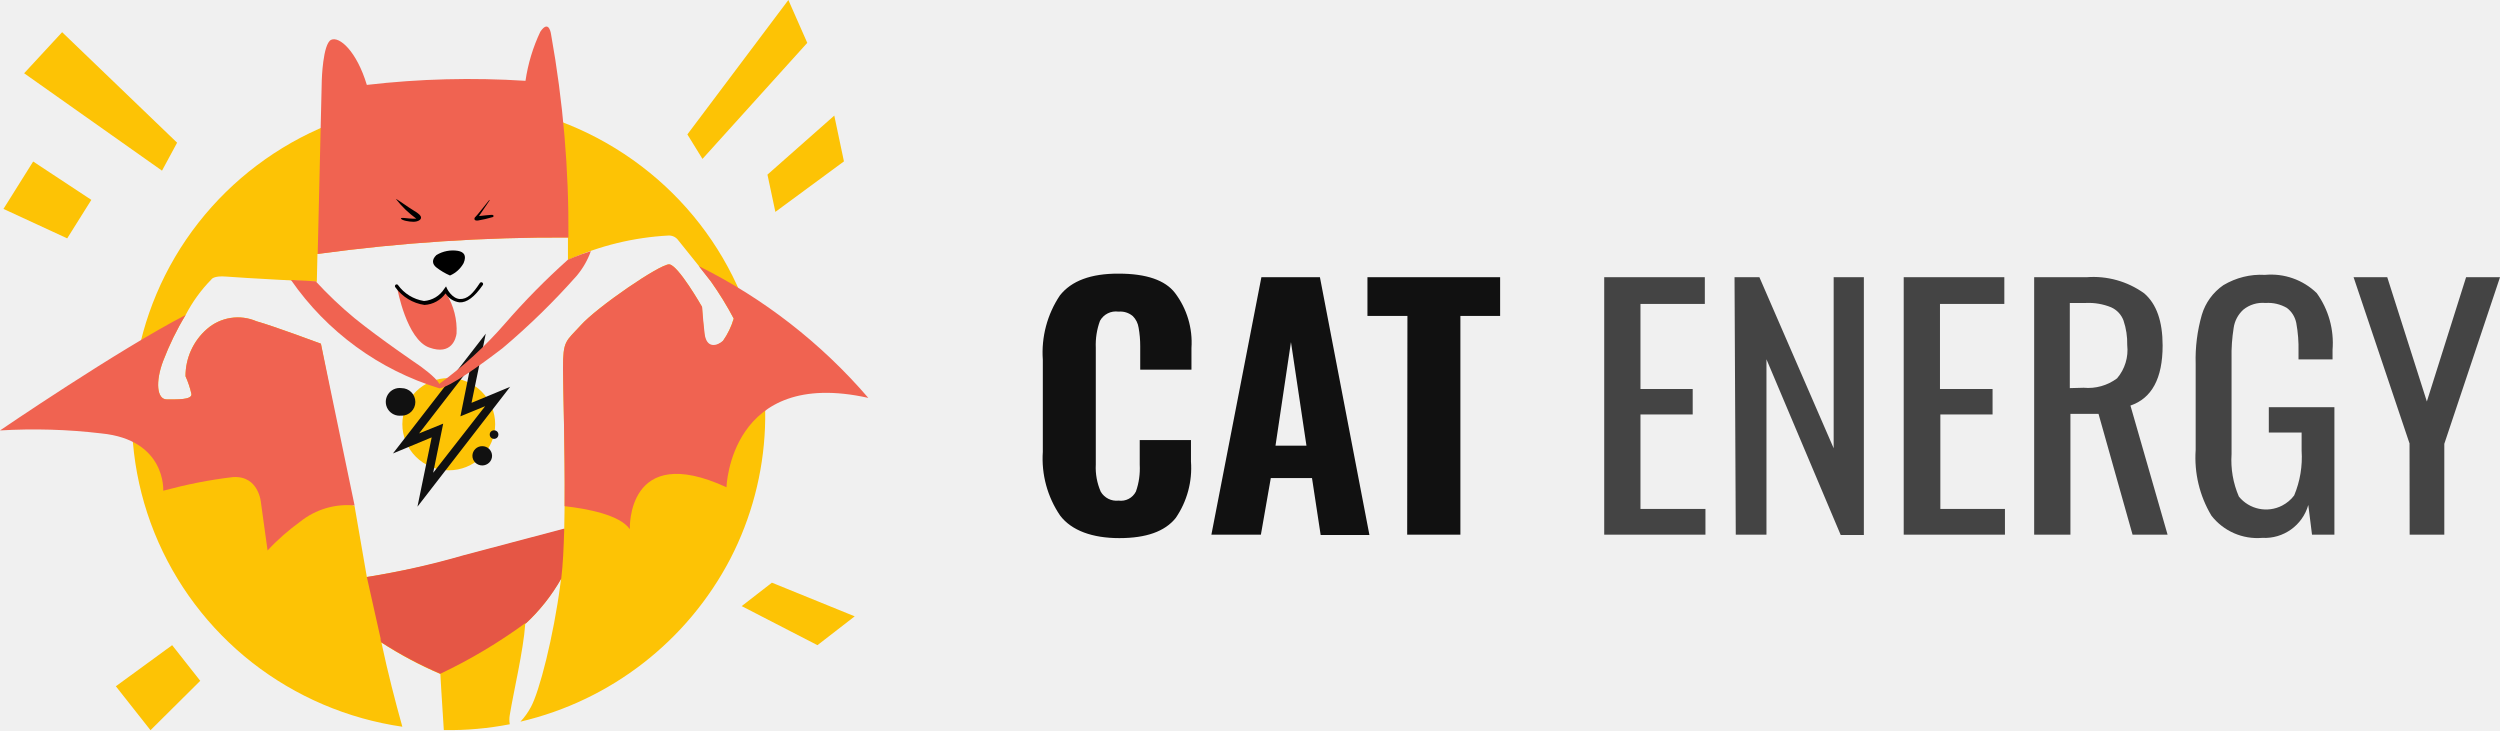
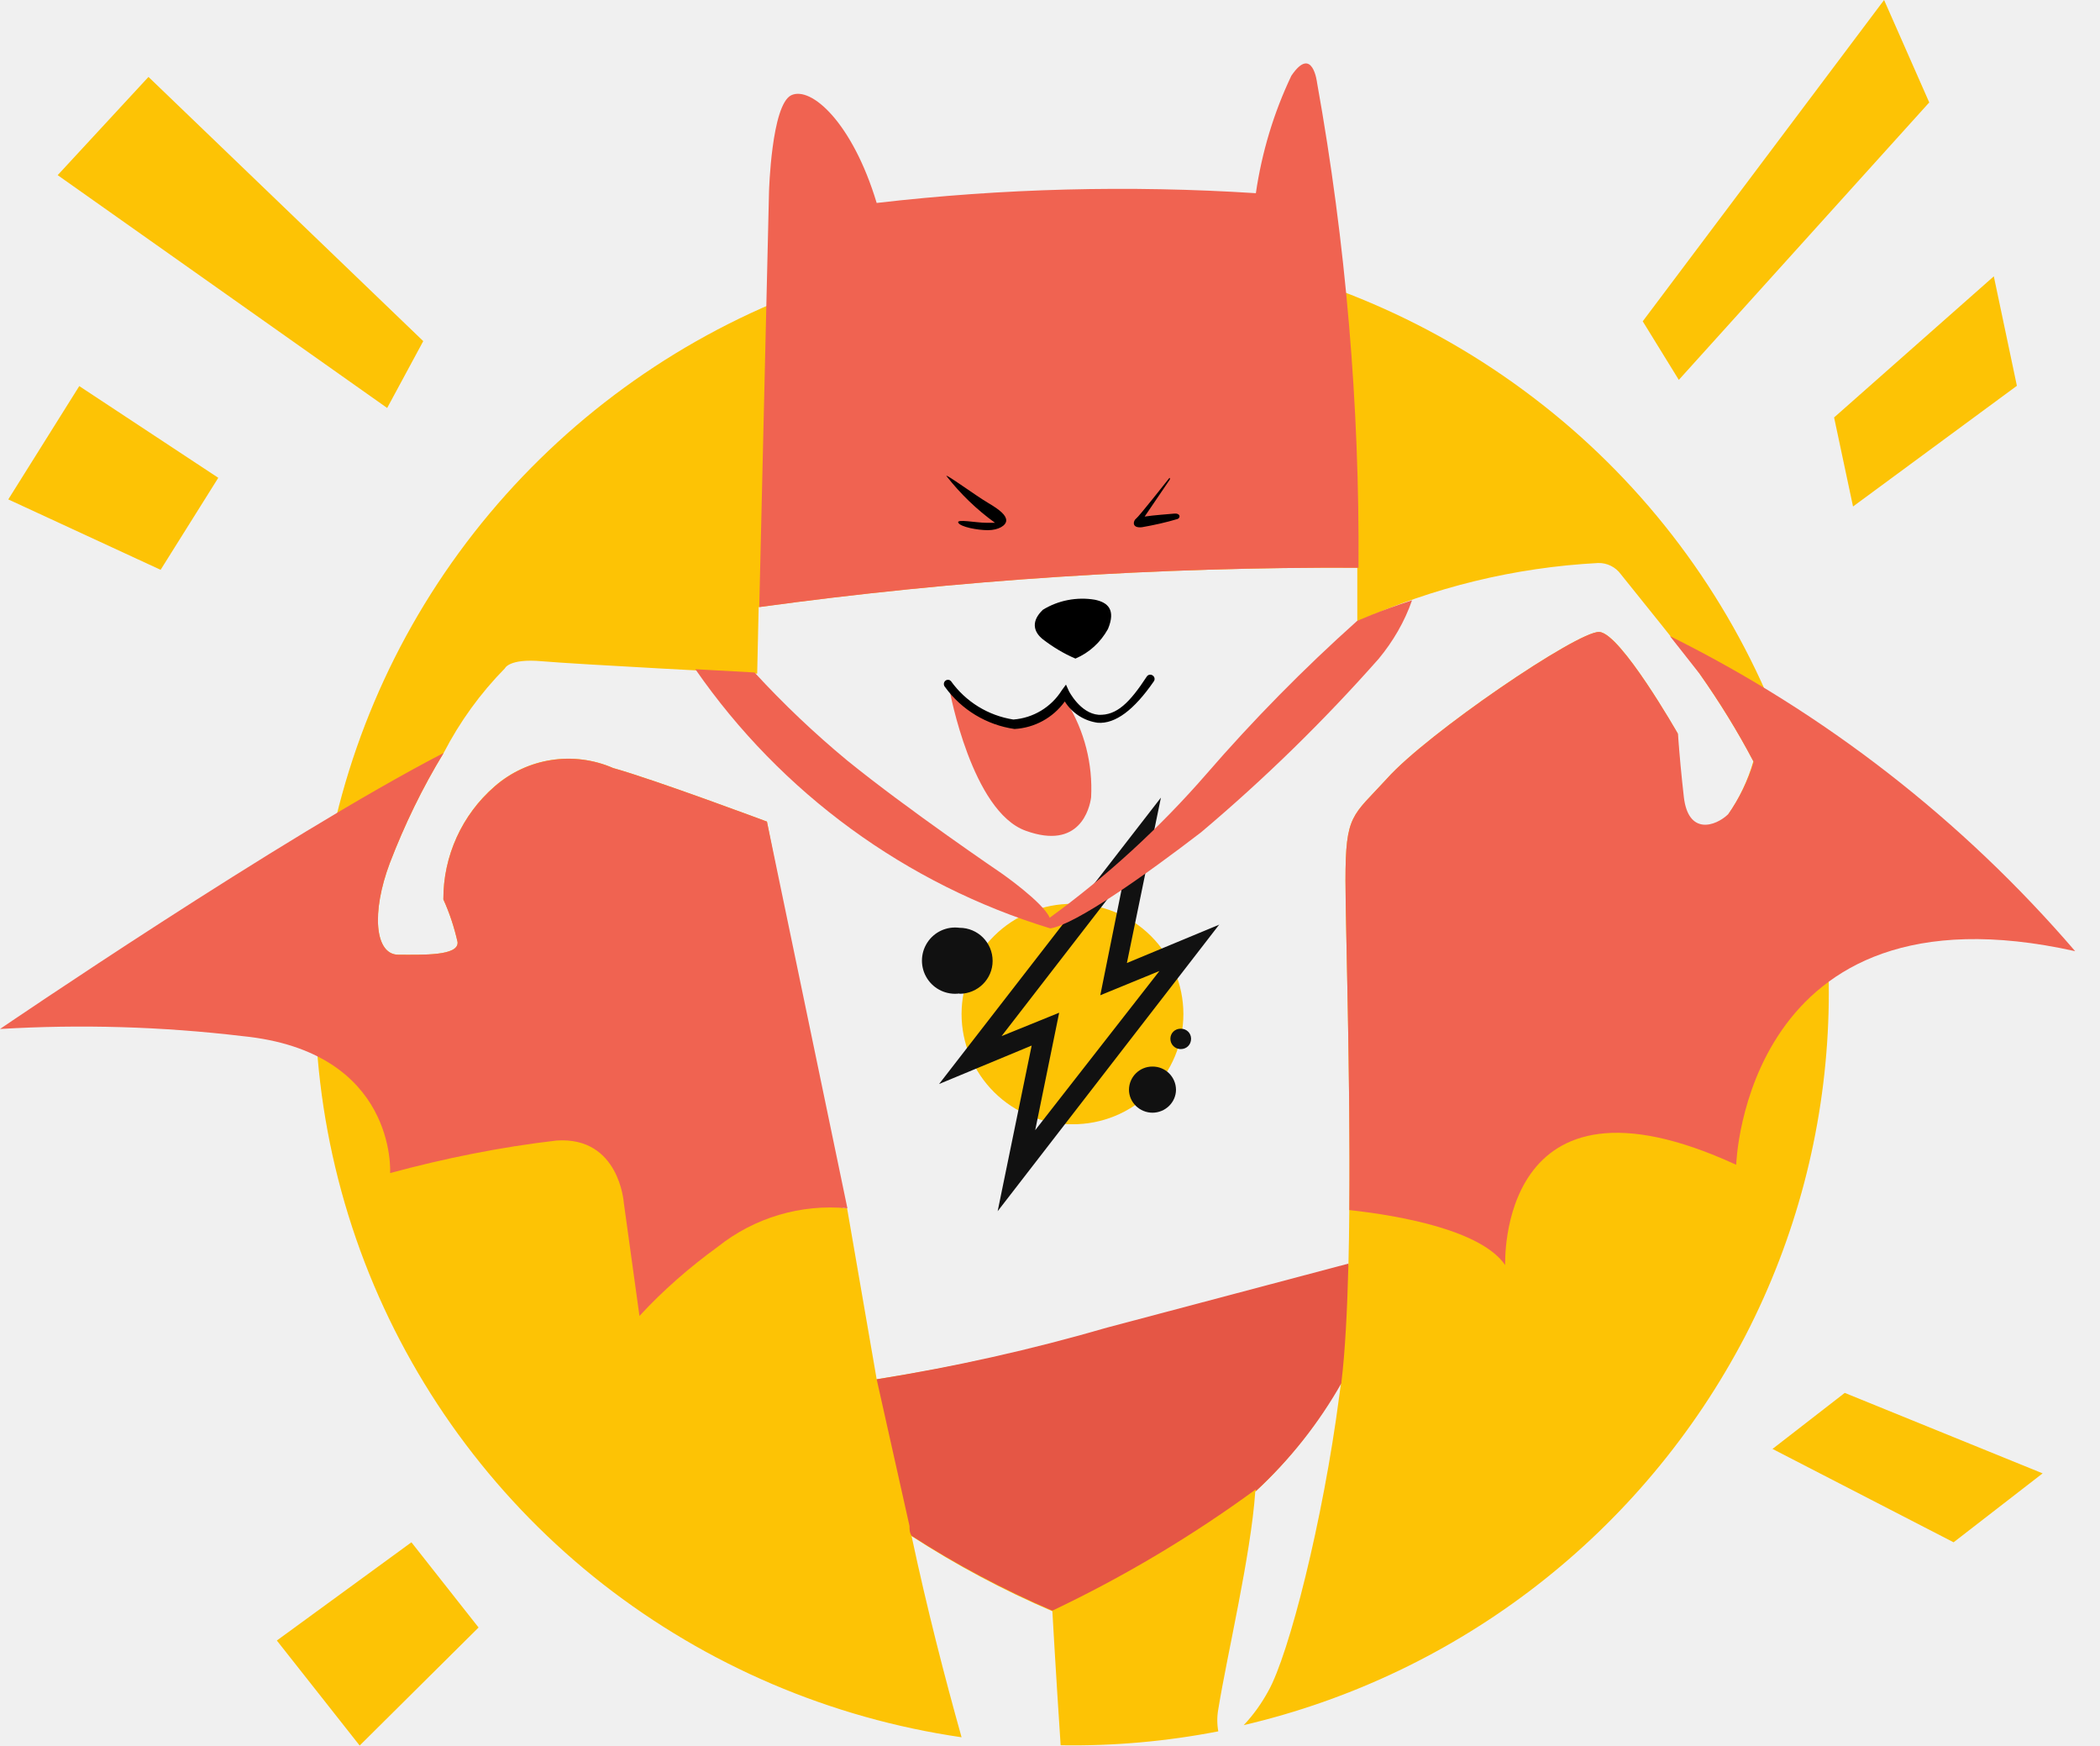
- <svg xmlns="http://www.w3.org/2000/svg" width="202" height="59" viewBox="0 0 202 59" fill="none">
-   <g clip-path="url(#a)">
-     <path d="M59.88 23.8a25.43 25.43 0 0 0-8.05-10.37 25.72 25.72 0 0 0-25.29-3.35A25.59 25.59 0 0 0 16.03 18a25.3 25.3 0 0 0-3.55 25.05 25.42 25.42 0 0 0 7.9 10.49 25.72 25.72 0 0 0 12.13 5.18c-.58-2.07-1.17-4.36-1.69-6.8 1.51.98 3.1 1.83 4.76 2.54 0 0 .12 2.14.28 4.53 1.79.03 3.58-.13 5.33-.47a2.1 2.1 0 0 1 0-.75c.3-1.85 1.1-5.2 1.25-7.35a15.11 15.11 0 0 0 2.9-3.68l-.06.44c-.55 4.22-1.7 8.74-2.4 9.98-.23.42-.5.8-.83 1.15a25.73 25.73 0 0 0 16.96-13.16 25.27 25.27 0 0 0 .87-21.34Zm-1.47 3.77c-.44.42-1.35.71-1.5-.58-.15-1.29-.19-2.2-.19-2.2s-1.93-3.4-2.65-3.43c-.72-.04-5.83 3.44-7.18 4.96-1.17 1.28-1.4 1.19-1.4 3.44 0 1.7.22 8.1.1 13l-8.15 2.15c-2.56.73-5.17 1.3-7.8 1.71l-1-5.78h-.14l-2.57-13.07s-3.8-1.42-5.2-1.81a3.79 3.79 0 0 0-4.01.62 5.03 5.03 0 0 0-1.73 3.82c.21.46.37.95.48 1.44.05.48-1.2.43-2 .43s-.92-1.43-.29-3.1c.5-1.3 1.1-2.54 1.82-3.72a11.78 11.78 0 0 1 2.07-2.86s.14-.34 1.25-.24c1.11.1 7.28.42 7.28.42l.05-2.25c6.7-.92 13.47-1.36 20.24-1.33v1.82a22.67 22.67 0 0 1 8.14-1.98.92.92 0 0 1 .77.38c.34.43 2.41 2.98 2.65 3.34.67.96 1.29 1.95 1.83 2.98a6.17 6.17 0 0 1-.87 1.83Z" fill="#FDC305" />
-     <path d="m56.46 21.5 1 1.27c.68.96 1.29 1.95 1.83 2.98a6.17 6.17 0 0 1-.86 1.77c-.44.42-1.35.71-1.5-.58a52.31 52.31 0 0 1-.2-2.14s-1.94-3.4-2.66-3.44c-.72-.04-5.83 3.44-7.18 4.96-1.17 1.28-1.4 1.19-1.4 3.44 0 1.49.17 6.6.13 11.14 1.81.2 4.47.7 5.27 1.86 0 0-.29-7.12 7.81-3.39 0 0 .28-9.71 11.46-7.22a43.67 43.67 0 0 0-13.7-10.65ZM45.93 19.2c.04-5.5-.43-11-1.4-16.4 0 0-.15-1.3-.87-.24-.6 1.26-1 2.6-1.2 3.97a71.46 71.46 0 0 0-12.82.33c-.82-2.72-2.22-3.96-2.89-3.64-.67.33-.75 3.26-.75 3.26l-.33 14.04c6.71-.92 13.49-1.36 20.26-1.33Z" fill="#F06351" />
-     <path d="M45.35 46.74c.13-1.06.2-2.47.24-4.03l-8.15 2.16a64.43 64.43 0 0 1-7.8 1.75l1.11 4.96c0 .11 0 .22.07.33a32.4 32.4 0 0 0 4.76 2.53 42.48 42.48 0 0 0 6.88-4.1v.06a15.12 15.12 0 0 0 2.9-3.66Z" fill="#E55645" />
-     <path d="M32 16.09c-.05-.1 1 .67 1.41.91.41.24.61.42.61.59 0 .17-.26.33-.62.33s-.92-.11-1-.25c-.08-.14.6 0 .94 0h.3A8.05 8.05 0 0 1 32 16.09ZM39.5 16.2s-1 1.27-1.09 1.33c-.09.06-.17.33.2.29.4-.07.81-.16 1.21-.28.11-.06.07-.2-.12-.18-.19.02-.68.05-1 .1l.85-1.25s.03-.12-.05-.01ZM36.36 22.26c.47-.2.85-.55 1.1-1 .27-.65 0-.9-.45-.99-.6-.1-1.23.02-1.75.34-.39.37-.34.73 0 1 .34.26.7.48 1.1.65Z" fill="#000" />
-     <path d="M36 23.5c-.11.23-.27.44-.46.6-.28.23-.63.36-1 .38a2.2 2.2 0 0 1-1.54-.44 2 2 0 0 1-.53-.44 1 1 0 0 0-.36-.25s.75 4.08 2.57 4.73c1.82.66 2.16-.75 2.21-1.13a5.55 5.55 0 0 0-.82-3.21c0-.3-.02-.1-.07-.23Z" fill="#F06351" />
-     <path d="M34.3 24.64a3.52 3.52 0 0 1-2.35-1.42.15.15 0 0 1 0-.2.14.14 0 0 1 .16-.03l.04.03a3.2 3.2 0 0 0 2.11 1.3 2.12 2.12 0 0 0 1.64-.99l.14-.19.1.22s.38.75 1 .8c.62.03 1.06-.42 1.63-1.29a.14.14 0 0 1 .2-.04.14.14 0 0 1 .04.2c-.67.97-1.3 1.44-1.89 1.4a1.56 1.56 0 0 1-1.12-.72 2.25 2.25 0 0 1-1.7.93Z" fill="#000" />
-     <path d="M36.26 38a3.73 3.73 0 0 0 3.75-3.73 3.73 3.73 0 0 0-3.75-3.72 3.73 3.73 0 0 0-3.75 3.72A3.73 3.73 0 0 0 36.26 38Z" fill="#FDC305" />
-     <path d="m41.23 31.25-3.13 1.3 1.15-5.59-7.5 9.68 3.13-1.3-1.15 5.6 7.5-9.7Zm-7.39 3.8L38 29.67l-.8 3.97 2-.82-4.2 5.38.81-3.97-1.97.8ZM32.44 33.59c.62 0 1.12-.5 1.12-1.11 0-.62-.5-1.12-1.12-1.12a1.12 1.12 0 1 0 0 2.22ZM38.96 37.61c.44 0 .8-.35.8-.78a.79.79 0 0 0-.8-.78.79.79 0 0 0-.79.78c0 .43.36.78.8.78ZM39.92 35.46c.2 0 .35-.15.35-.35 0-.19-.15-.34-.35-.34-.2 0-.35.15-.35.34 0 .2.16.35.35.35Z" fill="#111" />
-     <path d="M45.88 20.99a57.22 57.22 0 0 0-5.09 5.17 31.79 31.79 0 0 1-5.3 4.86c-.23-.53-1.64-1.51-1.64-1.51s-3.14-2.13-5.2-3.8a31.78 31.78 0 0 1-3.14-2.98l-2-.11a22.62 22.62 0 0 0 12 8.76c.86-.13 3.28-1.85 5.1-3.25a57.44 57.44 0 0 0 6-5.86c.49-.59.88-1.26 1.13-1.98-1.14.37-1.86.7-1.86.7Z" fill="#F06351" />
-     <path d="m65.22 3.47-8.46 9.37-1.22-1.98L63.7 0l1.53 3.47ZM62.65 17.12l5.54-4.08-.78-3.7-5.4 4.77.64 3.01ZM59.92 48.97l6.13 3.16 3.01-2.33-6.69-2.72-2.45 1.9ZM1.95 5.92 5.02 2.6l9.29 8.93-1.22 2.26L1.95 5.92ZM7.38 16.15l-4.7-3.1-2.4 3.83 5.15 2.38 1.95-3.11ZM13.91 52.13l-4.55 3.32 2.8 3.55 4.02-3.99-2.27-2.88Z" fill="#FDC305" />
-     <path d="M25.93 27.77s-3.8-1.42-5.2-1.81a3.79 3.79 0 0 0-4 .62 5.03 5.03 0 0 0-1.74 3.82c.21.46.37.95.48 1.44.05.48-1.2.43-2 .43s-.92-1.43-.29-3.1c.5-1.3 1.1-2.54 1.82-3.72-5.45 2.82-15 9.33-15 9.33a46.2 46.2 0 0 1 8.19.24c5.25.52 5 4.63 5 4.63 1.85-.5 3.73-.88 5.63-1.1 2.12-.14 2.27 2.1 2.27 2.1l.53 3.83c.8-.87 1.7-1.65 2.65-2.34a6.1 6.1 0 0 1 4.38-1.3l-2.72-13.07Z" fill="#F06351" />
-     <path d="M85.66 41.66a8.17 8.17 0 0 1-1.4-5.15v-7.44a8.3 8.3 0 0 1 1.38-5.2c.93-1.18 2.51-1.77 4.75-1.76 2.24 0 3.76.53 4.55 1.56a6.63 6.63 0 0 1 1.33 4.45v1.75h-4.14v-1.9c0-.5-.04-1-.13-1.49a1.66 1.66 0 0 0-.47-.94 1.56 1.56 0 0 0-1.15-.36 1.47 1.47 0 0 0-1.5.74c-.26.7-.37 1.44-.34 2.18v9.44c-.04.75.1 1.5.4 2.19a1.48 1.48 0 0 0 1.44.72 1.36 1.36 0 0 0 1.4-.73c.25-.7.35-1.44.31-2.18v-1.98h4.14v1.72A7.15 7.15 0 0 1 95 41.85c-.88 1.1-2.4 1.63-4.56 1.63-2.16 0-3.85-.6-4.78-1.82ZM101.92 22.4h4.73l4 20.83h-3.94l-.7-4.6h-3.33l-.8 4.57h-4l4.04-20.8Zm3.64 13.6-1.25-8.36-1.25 8.37h2.5ZM113.72 25.53h-3.23V22.4h10.72v3.13H118V43.2h-4.3l.02-17.67Z" fill="#111" />
-     <path d="M129.62 22.4h8.13v2.16h-5.2v6.87h4.22v2.06h-4.22v7.63h5.25v2.08h-8.18V22.4ZM140.16 22.4h2l6 13.82V22.4h2.44v20.83h-1.87l-6-14.2V43.2h-2.48l-.1-20.8ZM153.83 22.4h8.12v2.16h-5.2v6.87H161v2.06h-4.22v7.63H162v2.08h-8.18V22.4ZM164.36 22.4h4.22a7.04 7.04 0 0 1 4.67 1.3c1 .86 1.49 2.27 1.49 4.22 0 2.65-.87 4.26-2.6 4.85l3 10.43h-2.83l-2.75-9.76h-2.27v9.76h-2.93V22.4Zm4 8.93a3.9 3.9 0 0 0 2.7-.76 3.54 3.54 0 0 0 .82-2.69 5.76 5.76 0 0 0-.3-1.98 1.88 1.88 0 0 0-1-1.07 4.8 4.8 0 0 0-2.04-.35h-1.3v6.88l1.12-.03ZM178.68 41.66a9.11 9.11 0 0 1-1.27-5.3V29.4c-.04-1.34.13-2.68.5-3.97.29-.97.9-1.81 1.74-2.39 1.01-.6 2.18-.9 3.36-.83a5.3 5.3 0 0 1 4.18 1.47 6.9 6.9 0 0 1 1.28 4.59v.77h-2.75v-.64a11.3 11.3 0 0 0-.18-2.3c-.1-.49-.36-.92-.76-1.22a3.02 3.02 0 0 0-1.72-.4c-.65-.06-1.3.13-1.81.55-.42.39-.69.9-.77 1.46-.13.82-.19 1.65-.17 2.47v7.73a7.4 7.4 0 0 0 .59 3.43 2.83 2.83 0 0 0 3.5.73c.38-.2.71-.47.97-.82a8 8 0 0 0 .6-3.62v-1.46h-2.65V32.9h5.3v10.3h-1.81l-.3-2.4a3.66 3.66 0 0 1-3.72 2.66 4.7 4.7 0 0 1-4.11-1.8ZM194.7 35.86l-4.53-13.46h2.72l3.2 10.04 3.17-10.04H202l-4.5 13.46v7.34h-2.8l-.01-7.34Z" fill="#444" />
-   </g>
-   <defs>
-     <clipPath id="a">
-       <path fill="#fff" d="M0 0h202v59H0z" />
-     </clipPath>
-   </defs>
+ <svg xmlns="http://www.w3.org/2000/svg" width="71" height="59" viewBox="0 0 71 59" fill="none">
+   <path d="M59.88 23.8a25.43 25.43 0 0 0-8.05-10.37 25.72 25.72 0 0 0-25.29-3.35A25.59 25.59 0 0 0 16.03 18a25.3 25.3 0 0 0-3.55 25.05 25.42 25.42 0 0 0 7.9 10.49 25.72 25.72 0 0 0 12.13 5.18c-.58-2.07-1.17-4.36-1.69-6.8 1.51.98 3.1 1.83 4.76 2.54 0 0 .12 2.14.28 4.53 1.79.03 3.58-.13 5.33-.47a2.1 2.1 0 0 1 0-.75c.3-1.85 1.1-5.2 1.25-7.35a15.11 15.11 0 0 0 2.9-3.68l-.06.44c-.55 4.22-1.7 8.74-2.4 9.98-.23.42-.5.8-.83 1.15a25.73 25.73 0 0 0 16.96-13.16 25.27 25.27 0 0 0 .87-21.34Zm-1.47 3.77c-.44.42-1.35.71-1.5-.58-.15-1.29-.19-2.2-.19-2.2s-1.93-3.4-2.65-3.43c-.72-.04-5.83 3.44-7.18 4.96-1.17 1.28-1.4 1.19-1.4 3.44 0 1.7.22 8.1.1 13l-8.15 2.15c-2.56.73-5.17 1.3-7.8 1.71l-1-5.78h-.14l-2.57-13.07s-3.8-1.42-5.2-1.81a3.79 3.79 0 0 0-4.01.62 5.03 5.03 0 0 0-1.73 3.82c.21.46.37.95.48 1.44.05.48-1.2.43-2 .43s-.92-1.43-.29-3.1c.5-1.3 1.1-2.54 1.82-3.72a11.78 11.78 0 0 1 2.07-2.86s.14-.34 1.25-.24c1.11.1 7.28.42 7.28.42l.05-2.25c6.7-.92 13.47-1.36 20.24-1.33v1.82a22.67 22.67 0 0 1 8.14-1.98.92.92 0 0 1 .77.38c.34.43 2.41 2.98 2.65 3.34.67.96 1.29 1.95 1.83 2.98a6.17 6.17 0 0 1-.87 1.83Z" fill="#FDC305" />
+   <path d="m56.46 21.5 1 1.27c.68.96 1.29 1.95 1.83 2.98a6.17 6.17 0 0 1-.86 1.77c-.44.42-1.35.71-1.5-.58a52.31 52.31 0 0 1-.2-2.14s-1.94-3.4-2.66-3.44c-.72-.04-5.83 3.44-7.18 4.96-1.17 1.28-1.4 1.19-1.4 3.44 0 1.49.17 6.6.13 11.14 1.81.2 4.47.7 5.27 1.86 0 0-.29-7.12 7.81-3.39 0 0 .28-9.71 11.46-7.22a43.67 43.67 0 0 0-13.7-10.65ZM45.93 19.2c.04-5.5-.43-11-1.4-16.4 0 0-.15-1.3-.87-.24-.6 1.26-1 2.6-1.2 3.97a71.46 71.46 0 0 0-12.82.33c-.82-2.72-2.22-3.96-2.89-3.64-.67.33-.75 3.26-.75 3.26l-.33 14.04c6.71-.92 13.49-1.36 20.26-1.33Z" fill="#F06351" />
+   <path d="M45.35 46.74c.13-1.06.2-2.47.24-4.03l-8.15 2.16a64.43 64.43 0 0 1-7.8 1.75l1.11 4.96c0 .11 0 .22.07.33a32.4 32.4 0 0 0 4.76 2.53 42.48 42.48 0 0 0 6.88-4.1v.06a15.12 15.12 0 0 0 2.9-3.66Z" fill="#E55645" />
+   <path d="M32 16.09c-.05-.1 1 .67 1.41.91.41.24.61.42.61.59 0 .17-.26.33-.62.33s-.92-.11-1-.25c-.08-.14.6 0 .94 0h.3A8.05 8.05 0 0 1 32 16.09ZM39.5 16.2s-1 1.27-1.09 1.33c-.09.06-.17.33.2.29.4-.07.81-.16 1.21-.28.11-.06.07-.2-.12-.18-.19.02-.68.05-1 .1l.85-1.25s.03-.12-.05-.01ZM36.36 22.26c.47-.2.85-.55 1.1-1 .27-.65 0-.9-.45-.99-.6-.1-1.23.02-1.75.34-.39.37-.34.73 0 1 .34.26.7.48 1.1.65Z" fill="#000" />
+   <path d="M36 23.5c-.11.23-.27.44-.46.6-.28.23-.63.36-1 .38a2.2 2.2 0 0 1-1.54-.44 2 2 0 0 1-.53-.44 1 1 0 0 0-.36-.25s.75 4.08 2.57 4.73c1.82.66 2.16-.75 2.21-1.13a5.55 5.55 0 0 0-.82-3.21c0-.3-.02-.1-.07-.23Z" fill="#F06351" />
+   <path d="M34.3 24.64a3.52 3.52 0 0 1-2.35-1.42.15.15 0 0 1 0-.2.14.14 0 0 1 .16-.03l.04.03a3.2 3.2 0 0 0 2.11 1.3 2.12 2.12 0 0 0 1.64-.99l.14-.19.1.22s.38.75 1 .8c.62.03 1.06-.42 1.63-1.29a.14.14 0 0 1 .2-.04.14.14 0 0 1 .04.2c-.67.97-1.3 1.44-1.89 1.4a1.56 1.56 0 0 1-1.12-.72 2.25 2.25 0 0 1-1.7.93Z" fill="#000" />
+   <path d="M36.26 38a3.73 3.73 0 0 0 3.75-3.73 3.73 3.73 0 0 0-3.75-3.72 3.73 3.73 0 0 0-3.75 3.72A3.73 3.73 0 0 0 36.26 38Z" fill="#FDC305" />
+   <path d="m41.23 31.25-3.13 1.3 1.15-5.59-7.5 9.68 3.13-1.3-1.15 5.6 7.5-9.7Zm-7.39 3.8L38 29.67l-.8 3.97 2-.82-4.2 5.38.81-3.97-1.97.8ZM32.44 33.59c.62 0 1.12-.5 1.12-1.11 0-.62-.5-1.12-1.12-1.12a1.12 1.12 0 1 0 0 2.22ZM38.96 37.61c.44 0 .8-.35.8-.78a.79.79 0 0 0-.8-.78.79.79 0 0 0-.79.78c0 .43.36.78.8.78ZM39.92 35.46c.2 0 .35-.15.35-.35 0-.19-.15-.34-.35-.34-.2 0-.35.15-.35.34 0 .2.16.35.35.35Z" fill="#111" />
+   <path d="M45.88 20.99a57.22 57.22 0 0 0-5.09 5.17 31.79 31.79 0 0 1-5.3 4.86c-.23-.53-1.64-1.51-1.64-1.51s-3.14-2.13-5.2-3.8a31.78 31.78 0 0 1-3.14-2.98l-2-.11a22.62 22.62 0 0 0 12 8.76c.86-.13 3.28-1.85 5.1-3.25a57.44 57.44 0 0 0 6-5.86c.49-.59.88-1.26 1.13-1.98-1.14.37-1.86.7-1.86.7Z" fill="#F06351" />
+   <path d="m65.22 3.47-8.46 9.37-1.22-1.98L63.7 0l1.53 3.47ZM62.65 17.12l5.54-4.08-.78-3.7-5.4 4.77.64 3.01ZM59.92 48.97l6.13 3.16 3.01-2.33-6.69-2.72-2.45 1.9ZM1.95 5.92 5.02 2.6l9.29 8.93-1.22 2.26L1.95 5.92ZM7.38 16.15l-4.7-3.1-2.4 3.83 5.15 2.38 1.95-3.11ZM13.91 52.13l-4.55 3.32 2.8 3.55 4.02-3.99-2.27-2.88Z" fill="#FDC305" />
+   <path d="M25.93 27.77s-3.8-1.42-5.2-1.81a3.79 3.79 0 0 0-4 .62 5.03 5.03 0 0 0-1.74 3.82c.21.46.37.95.48 1.44.05.48-1.2.43-2 .43s-.92-1.43-.29-3.1c.5-1.3 1.1-2.54 1.82-3.72-5.45 2.82-15 9.33-15 9.33a46.2 46.2 0 0 1 8.19.24c5.25.52 5 4.63 5 4.63 1.85-.5 3.73-.88 5.63-1.1 2.12-.14 2.27 2.1 2.27 2.1l.53 3.83c.8-.87 1.7-1.65 2.65-2.34a6.1 6.1 0 0 1 4.38-1.3l-2.72-13.07Z" fill="#F06351" />
</svg>
